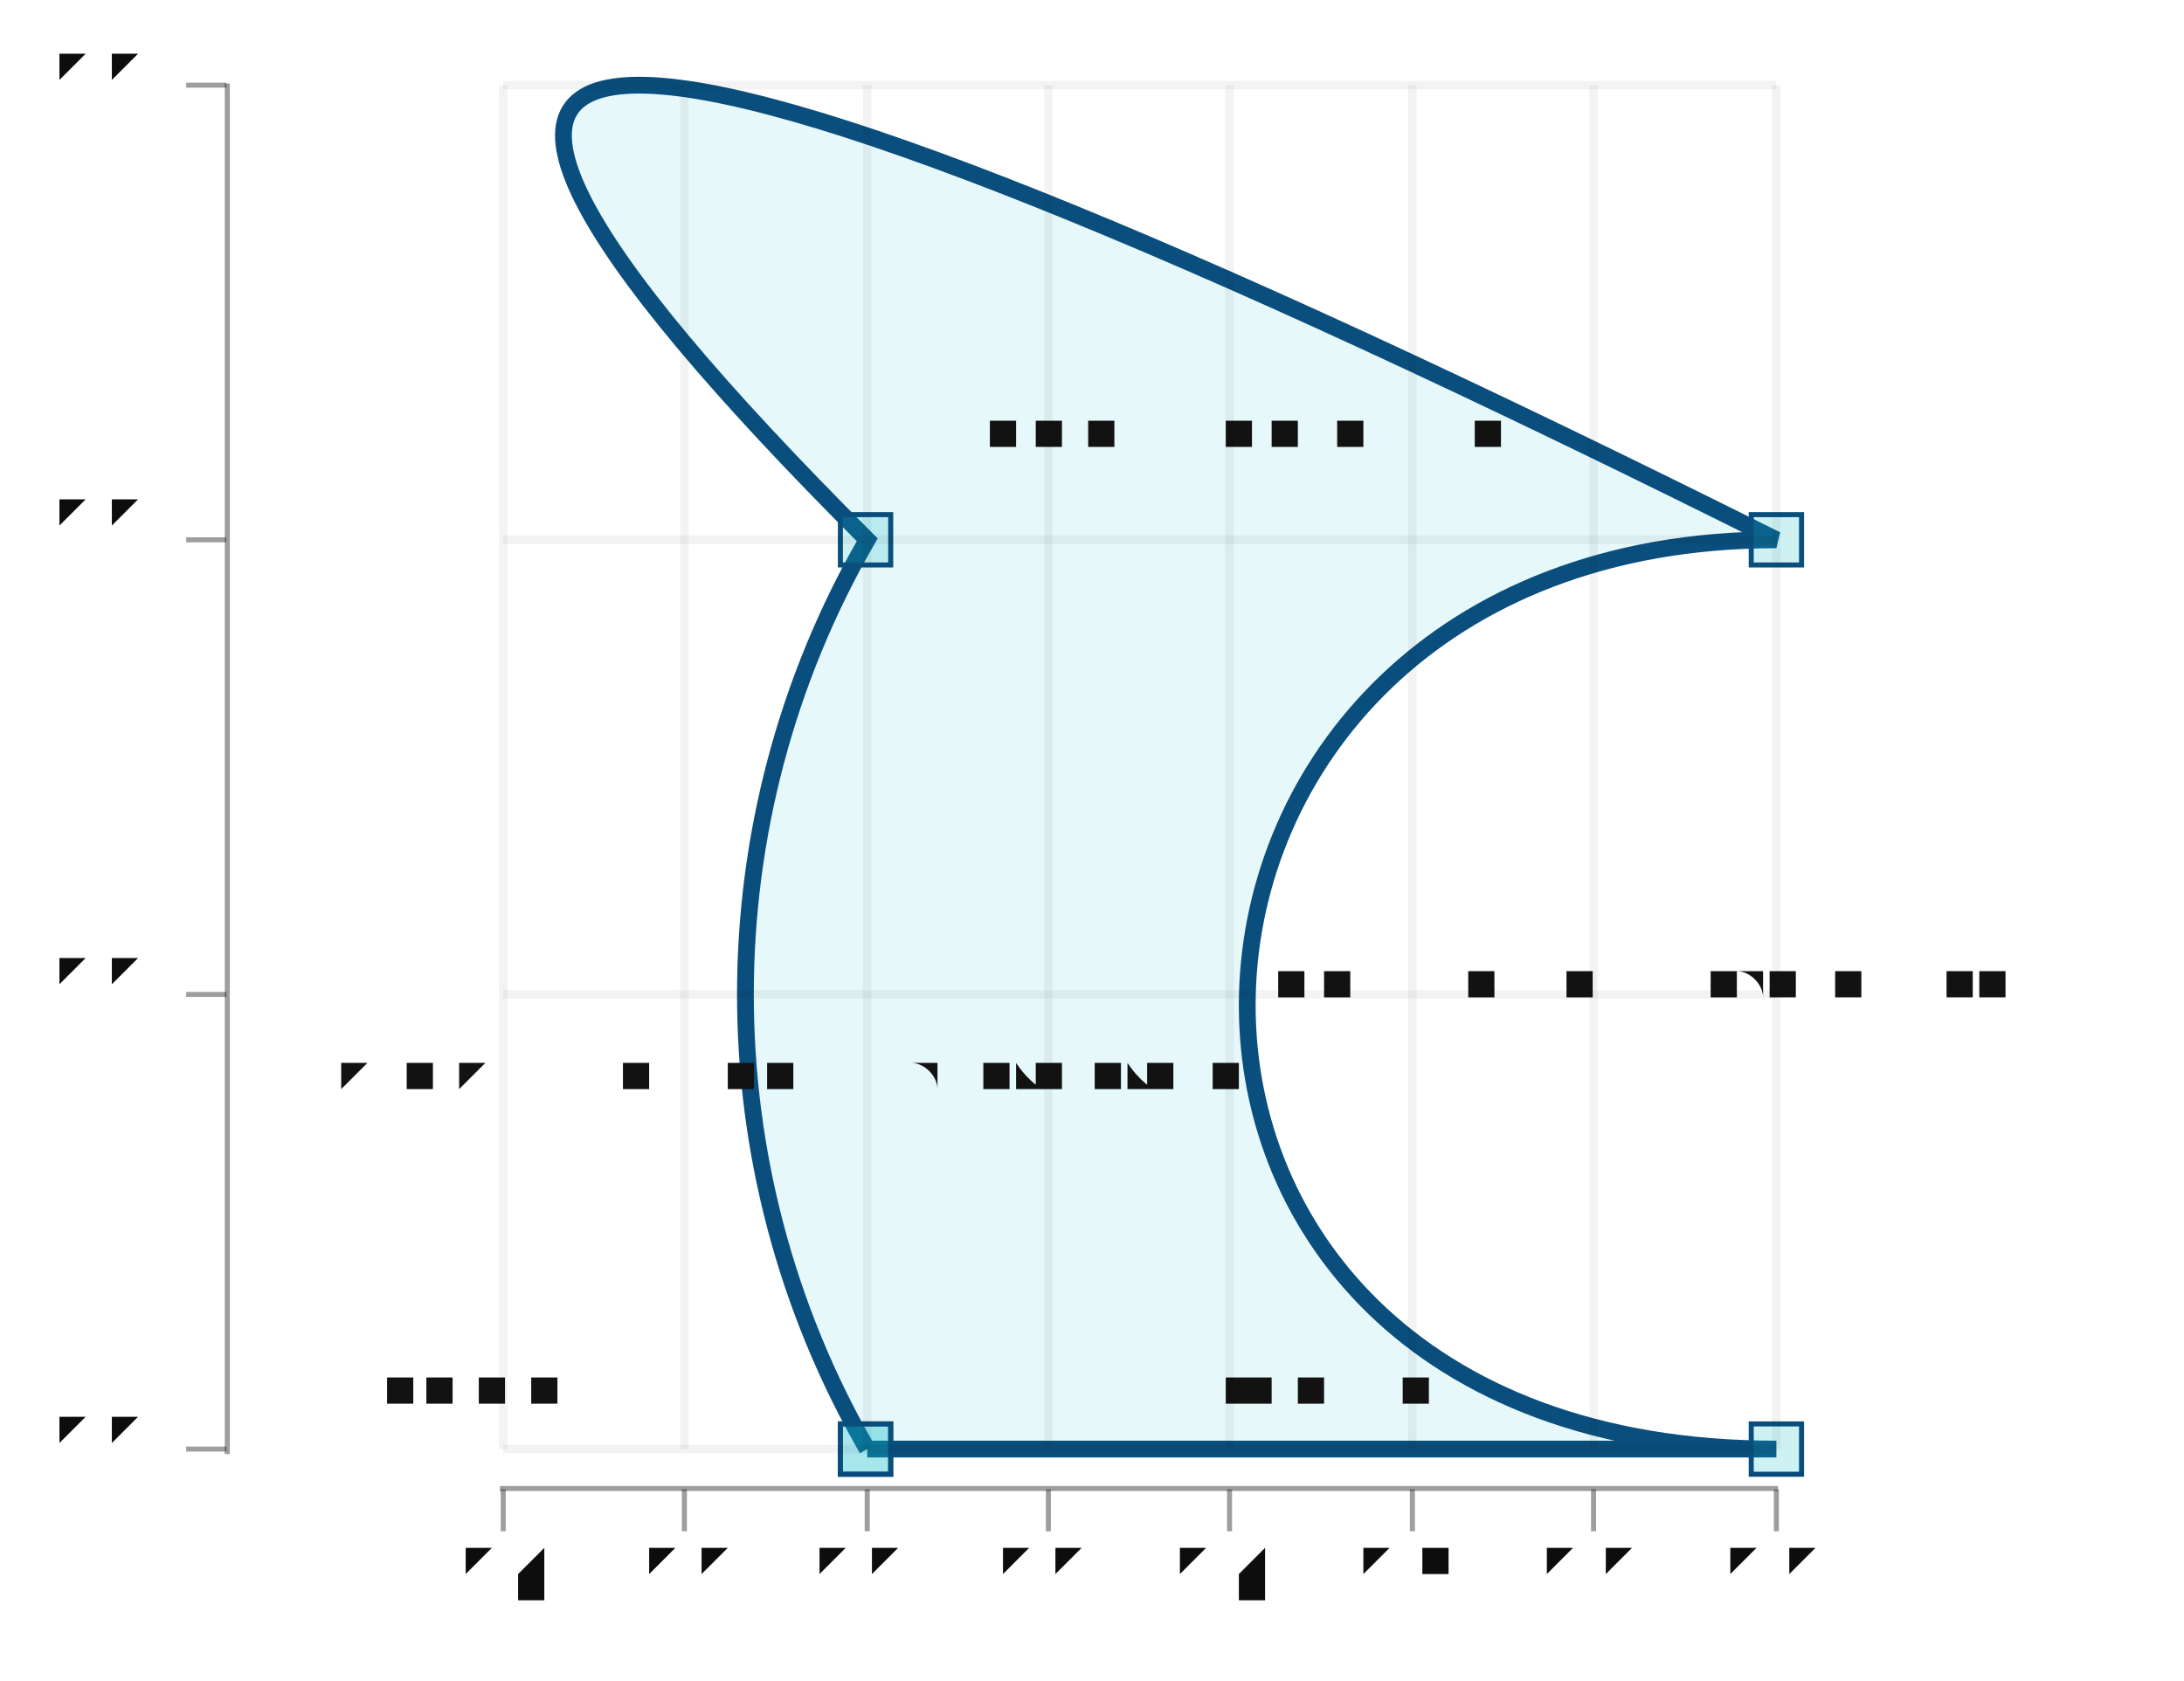
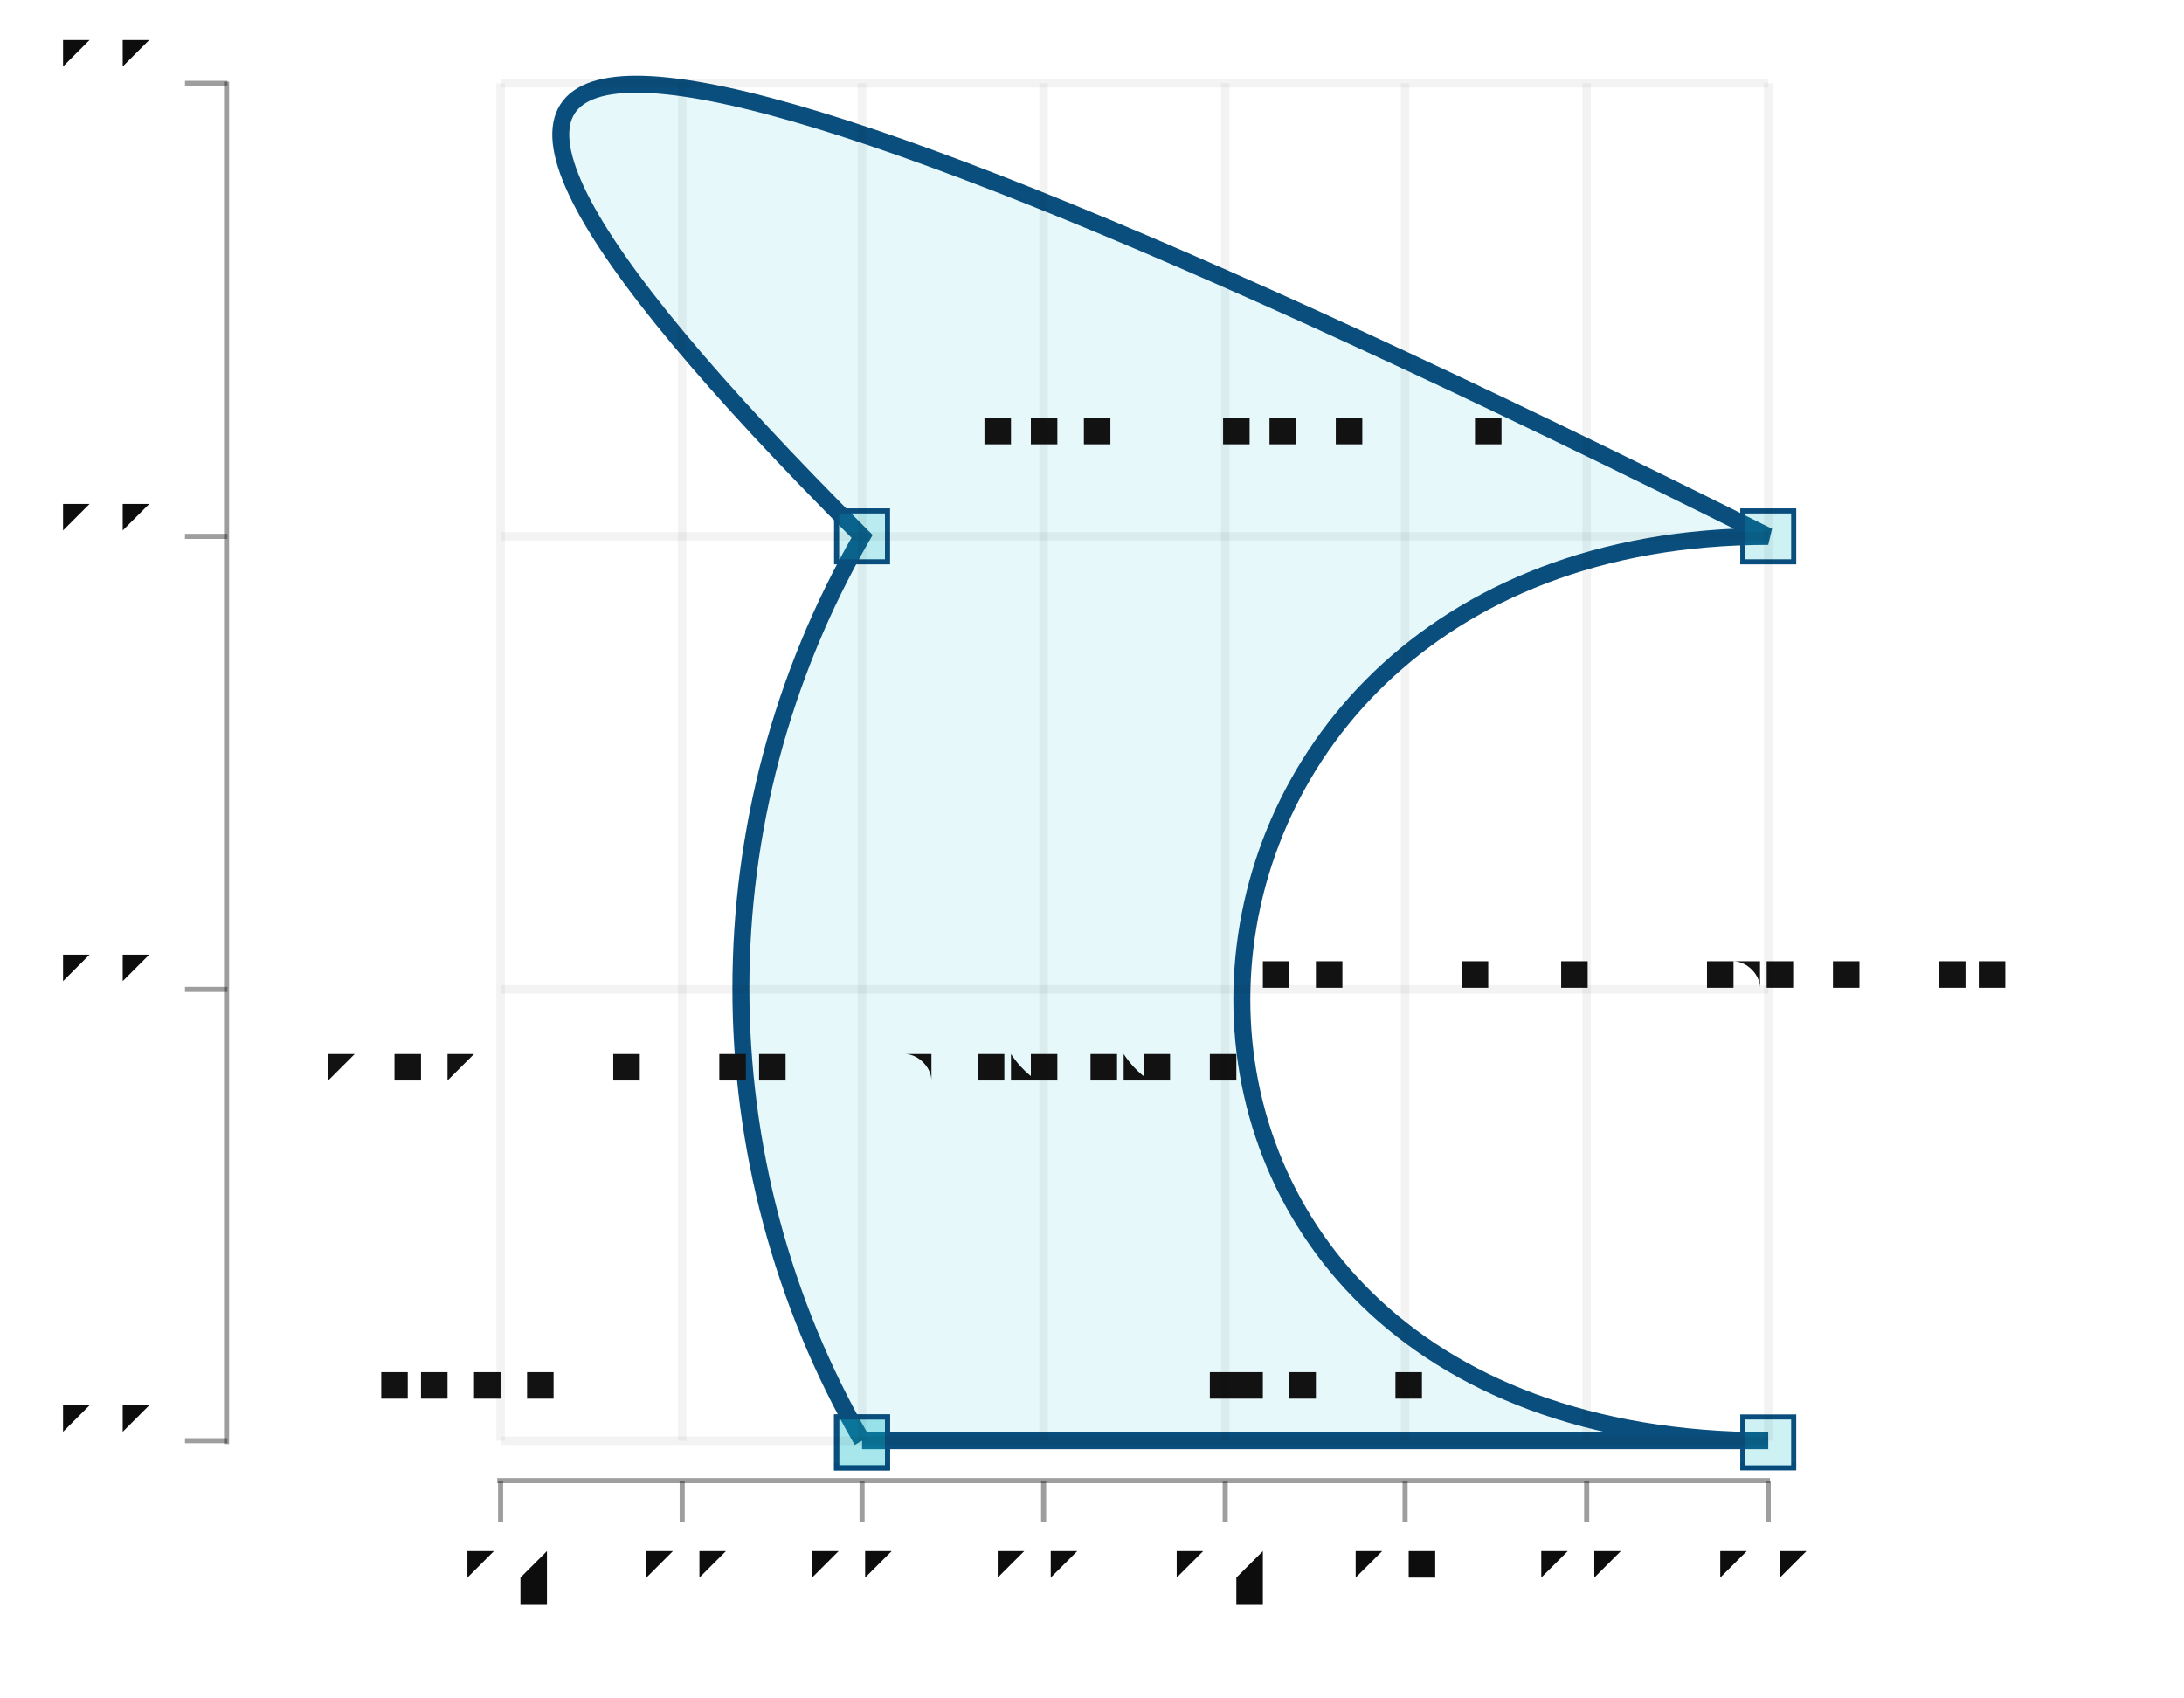
- <svg xmlns="http://www.w3.org/2000/svg" width="390" height="300" viewBox="-0.637 -0.5 1.302 1.0">
+ <svg xmlns="http://www.w3.org/2000/svg" width="386" height="300" viewBox="-0.627 -0.5 1.287 1.0">
  <style>svg {
  color-scheme: light dark;
}
{
  .canvas g, .title g, .axisbar g, .ticktext g, .tickglyph g, .ticklines g, .legendContent g text {
    fill: rgb(5%, 5%, 5%);
  }
  .ticklines g, .tickglyph g, .legendBorder g {
    stroke: rgb(5%, 5%, 5%);
  }
  .legendBorder g {
    fill: rgb(94%, 94%, 94%);
  }
}
@media (prefers-color-scheme:dark) {
  .canvas g, .title g, .axisbar g, .ticktext g, .tickglyph g, .ticklines g, .legendContent g text {
    fill: rgb(94%, 94%, 94%);
  }
  .ticklines g, .tickglyph g, .legendBorder g {
    stroke: rgb(94%, 94%, 94%);
  }
  .legendBorder g {
    fill: rgb(5%, 5%, 5%);
  }
}
svg { font-family: system-ui,-apple-system,"Segoe UI",Roboto,"Helvetica Neue",Arial,"Noto Sans","Liberation Sans",sans-serif,"Apple Color Emoji","Segoe UI Emoji","Segoe UI Symbol","Noto Color Emoji";
}

ticktext { font-family: SFMono-Regular,Menlo,Monaco,Consolas,"Liberation Mono","Courier New",monospace;
}


{
  .pathtext g {
    fill: rgb(5%, 5%, 5%);
  }
}
@media (prefers-color-scheme:dark) {
  .pathtext g {
    fill: rgb(94%, 94%, 94%);
  }
}
</style>
  <g class="chart">
    <g class="path">
      <g stroke-width="0.01" stroke="rgb(2%, 29%, 48%)" stroke-opacity="1.0" fill="rgb(2%, 73%, 80%)" fill-opacity="0.1">
-         <path d="M -0.12,0.363 L 0.422,0.363 C -0.012,0.363 0.015,-0.179 0.422,-0.179 Q -0.663,-0.721 -0.12,-0.179 A 0.542 0.542 30.0 0 0 -0.12,0.363" />
+         <path d="M -0.119,0.349 L 0.415,0.349 C -0.012,0.349 0.015,-0.184 0.415,-0.184 Q -0.652,-0.717 -0.119,-0.184 A 0.533 0.533 30.0 0 0 -0.119,0.349" />
      </g>
      <g stroke-width="0.003" stroke="rgb(2%, 29%, 48%)" stroke-opacity="1.0" fill="rgb(2%, 73%, 80%)" fill-opacity="0.2">
-         <rect width="0.03" height="0.03" x="-0.136" y="0.348" />
-         <rect width="0.03" height="0.03" x="0.407" y="0.348" />
-         <rect width="0.03" height="0.03" x="0.407" y="-0.194" />
-         <rect width="0.03" height="0.03" x="-0.136" y="-0.194" />
-         <rect width="0.03" height="0.03" x="-0.136" y="0.348" />
+         <rect width="0.03" height="0.03" x="-0.134" y="0.335" />
+         <rect width="0.03" height="0.03" x="0.4" y="0.335" />
+         <rect width="0.03" height="0.03" x="0.4" y="-0.199" />
+         <rect width="0.03" height="0.03" x="-0.134" y="-0.199" />
+         <rect width="0.03" height="0.03" x="-0.134" y="0.335" />
      </g>
    </g>
    <g class="pathtext">
      <g stroke-width="0.0" stroke="none" fill="rgb(5%, 5%, 5%)" fill-opacity="1.0" font-size="0.025" text-anchor="middle">
-         <text x="-0.31" y="0.336">StartP (Point 0 0)</text>
-         <text x="0.15" y="0.336">LineP (Point 1 0)</text>
-         <text x="0.313" y="0.092">CubicP (Point 0.2 0) (Point 0.25 1) (Point 1 1)</text>
-         <text x="0.096" y="-0.233">QuadP (Point (-1) 2) (Point 0 1)</text>
-         <text x="-0.12" y="0.147">ArcP (ArcInfo (Point 1 1) (-pi / 6) False False) (Point 0 0)</text>
+         <text x="-0.305" y="0.323">StartP (Point 0 0)</text>
+         <text x="0.148" y="0.323">LineP (Point 1 0)</text>
+         <text x="0.308" y="0.083">CubicP (Point 0.2 0) (Point 0.25 1) (Point 1 1)</text>
+         <text x="0.095" y="-0.237">QuadP (Point (-1) 2) (Point 0 1)</text>
+         <text x="-0.119" y="0.136">ArcP (ArcInfo (Point 1 1) (-pi / 6) False False) (Point 0 0)</text>
      </g>
    </g>
    <g class="datapadding" />
  </g>
  <g class="hud">
    <g class="frame">
      <g stroke-width="0" stroke="rgb(0%, 0%, 0%)" stroke-opacity="0" fill="rgb(100%, 100%, 100%)" fill-opacity="0.02">
-         <rect width="1.096" height="0.831" x="-0.492" y="-0.454" />
+         <rect width="1.078" height="0.817" x="-0.484" y="-0.455" />
      </g>
    </g>
    <g class="axis">
      <g class="axisbar">
        <g stroke-width="0" stroke="rgb(0%, 0%, 0%)" stroke-opacity="0" fill="rgb(5%, 5%, 5%)" fill-opacity="0.4">
-           <rect width="0.003" height="0.817" x="-0.503" y="-0.451" />
+           <rect width="0.003" height="0.803" x="-0.495" y="-0.452" />
        </g>
      </g>
      <g class="ticks">
        <g class="ticklines">
          <g stroke-width="0.005" stroke="rgb(5%, 5%, 5%)" stroke-opacity="0.05" fill="none">
-             <polyline points="-0.337,0.363 0.422,0.363" />
-             <polyline points="-0.337,0.092 0.422,0.092" />
-             <polyline points="-0.337,-0.179 0.422,-0.179" />
-             <polyline points="-0.337,-0.45 0.422,-0.45" />
+             <polyline points="-0.332,0.349 0.415,0.349" />
+             <polyline points="-0.332,0.083 0.415,0.083" />
+             <polyline points="-0.332,-0.184 0.415,-0.184" />
+             <polyline points="-0.332,-0.451 0.415,-0.451" />
          </g>
        </g>
        <g class="tickglyph">
          <g stroke-width="0.003" stroke="rgb(5%, 5%, 5%)" stroke-opacity="0.4" fill="rgb(5%, 5%, 5%)" fill-opacity="0.4">
-             <polyline points="-0.526,0.363 -0.502,0.363" />
-             <polyline points="-0.526,0.092 -0.502,0.092" />
-             <polyline points="-0.526,-0.179 -0.502,-0.179" />
-             <polyline points="-0.526,-0.45 -0.502,-0.45" />
+             <polyline points="-0.518,0.349 -0.493,0.349" />
+             <polyline points="-0.518,0.083 -0.493,0.083" />
+             <polyline points="-0.518,-0.184 -0.493,-0.184" />
+             <polyline points="-0.518,-0.451 -0.493,-0.451" />
          </g>
        </g>
        <g class="ticktext">
          <g stroke-width="0.0" stroke="none" fill="rgb(5%, 5%, 5%)" fill-opacity="1.0" font-size="0.04" text-anchor="end">
-             <text x="-0.544" y="0.373">0.0</text>
-             <text x="-0.544" y="0.102">0.5</text>
-             <text x="-0.544" y="-0.17">1.0</text>
-             <text x="-0.544" y="-0.441">2.0</text>
+             <text x="-0.536" y="0.358">0.0</text>
+             <text x="-0.536" y="0.092">0.5</text>
+             <text x="-0.536" y="-0.175">1.0</text>
+             <text x="-0.536" y="-0.442">2.0</text>
          </g>
        </g>
      </g>
    </g>
    <g class="axis">
      <g class="axisbar">
        <g stroke-width="0" stroke="rgb(0%, 0%, 0%)" stroke-opacity="0" fill="rgb(5%, 5%, 5%)" fill-opacity="0.4">
-           <rect width="0.762" height="0.003" x="-0.339" y="0.385" />
+           <rect width="0.75" height="0.003" x="-0.334" y="0.371" />
        </g>
      </g>
      <g class="ticks">
        <g class="ticklines">
          <g stroke-width="0.005" stroke="rgb(5%, 5%, 5%)" stroke-opacity="0.05" fill="none">
-             <polyline points="-0.337,0.363 -0.337,-0.45" />
-             <polyline points="-0.229,0.363 -0.229,-0.45" />
-             <polyline points="-0.12,0.363 -0.12,-0.45" />
-             <polyline points="-0.012,0.363 -0.012,-0.45" />
-             <polyline points="0.096,0.363 0.096,-0.45" />
-             <polyline points="0.205,0.363 0.205,-0.45" />
-             <polyline points="0.313,0.363 0.313,-0.45" />
-             <polyline points="0.422,0.363 0.422,-0.45" />
+             <polyline points="-0.332,0.349 -0.332,-0.451" />
+             <polyline points="-0.225,0.349 -0.225,-0.451" />
+             <polyline points="-0.119,0.349 -0.119,-0.451" />
+             <polyline points="-0.012,0.349 -0.012,-0.451" />
+             <polyline points="0.095,0.349 0.095,-0.451" />
+             <polyline points="0.201,0.349 0.201,-0.451" />
+             <polyline points="0.308,0.349 0.308,-0.451" />
+             <polyline points="0.415,0.349 0.415,-0.451" />
          </g>
        </g>
        <g class="tickglyph">
          <g stroke-width="0.003" stroke="rgb(5%, 5%, 5%)" stroke-opacity="0.4" fill="rgb(5%, 5%, 5%)" fill-opacity="0.4">
-             <polyline points="-0.337,0.412 -0.337,0.387" />
-             <polyline points="-0.229,0.412 -0.229,0.387" />
-             <polyline points="-0.12,0.412 -0.12,0.387" />
-             <polyline points="-0.012,0.412 -0.012,0.387" />
-             <polyline points="0.096,0.412 0.096,0.387" />
-             <polyline points="0.205,0.412 0.205,0.387" />
-             <polyline points="0.313,0.412 0.313,0.387" />
-             <polyline points="0.422,0.412 0.422,0.387" />
+             <polyline points="-0.332,0.397 -0.332,0.373" />
+             <polyline points="-0.225,0.397 -0.225,0.373" />
+             <polyline points="-0.119,0.397 -0.119,0.373" />
+             <polyline points="-0.012,0.397 -0.012,0.373" />
+             <polyline points="0.095,0.397 0.095,0.373" />
+             <polyline points="0.201,0.397 0.201,0.373" />
+             <polyline points="0.308,0.397 0.308,0.373" />
+             <polyline points="0.415,0.397 0.415,0.373" />
          </g>
        </g>
        <g class="ticktext">
          <g stroke-width="0.0" stroke="none" fill="rgb(5%, 5%, 5%)" fill-opacity="1.0" font-size="0.04" text-anchor="middle">
-             <text x="-0.337" y="0.457">-0.4</text>
-             <text x="-0.229" y="0.457">-0.2</text>
-             <text x="-0.12" y="0.457"> 0.0</text>
-             <text x="-0.012" y="0.457"> 0.2</text>
-             <text x="0.096" y="0.457"> 0.4</text>
-             <text x="0.205" y="0.457"> 0.6</text>
-             <text x="0.313" y="0.457"> 0.8</text>
-             <text x="0.422" y="0.457"> 1.0</text>
+             <text x="-0.332" y="0.442">-0.4</text>
+             <text x="-0.225" y="0.442">-0.2</text>
+             <text x="-0.119" y="0.442"> 0.0</text>
+             <text x="-0.012" y="0.442"> 0.2</text>
+             <text x="0.095" y="0.442"> 0.4</text>
+             <text x="0.201" y="0.442"> 0.6</text>
+             <text x="0.308" y="0.442"> 0.8</text>
+             <text x="0.415" y="0.442"> 1.0</text>
          </g>
        </g>
      </g>
    </g>
    <g class="frame">
      <g stroke-width="0" stroke="rgb(0%, 0%, 0%)" stroke-opacity="0" fill="rgb(0%, 0%, 0%)" fill-opacity="0">
-         <rect width="1.274" height="1.0" x="-0.637" y="-0.5" />
+         <rect width="1.253" height="1.0" x="-0.627" y="-0.5" />
      </g>
    </g>
  </g>
</svg>
